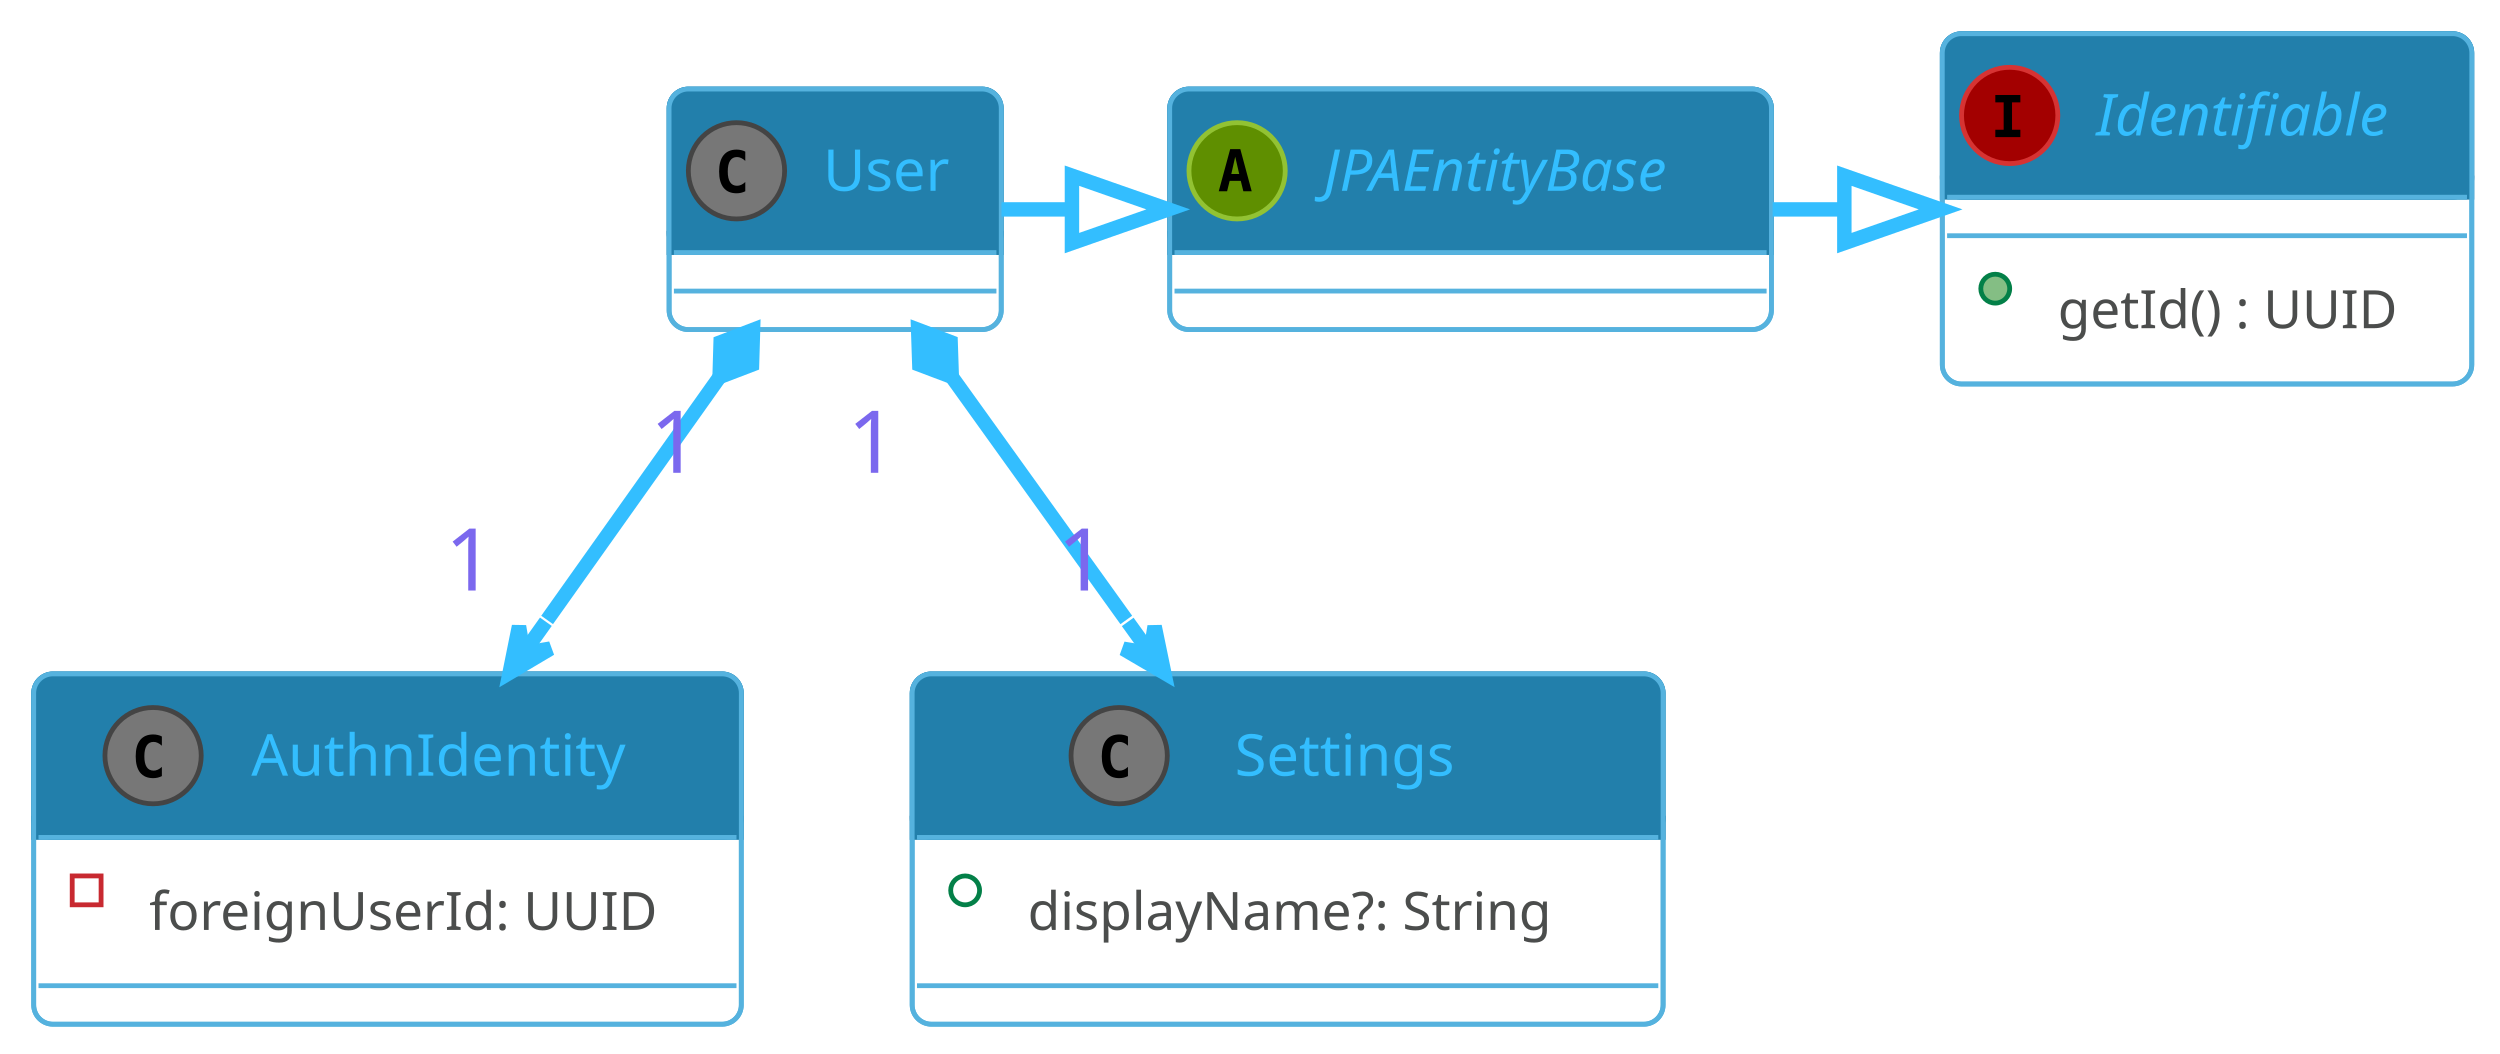
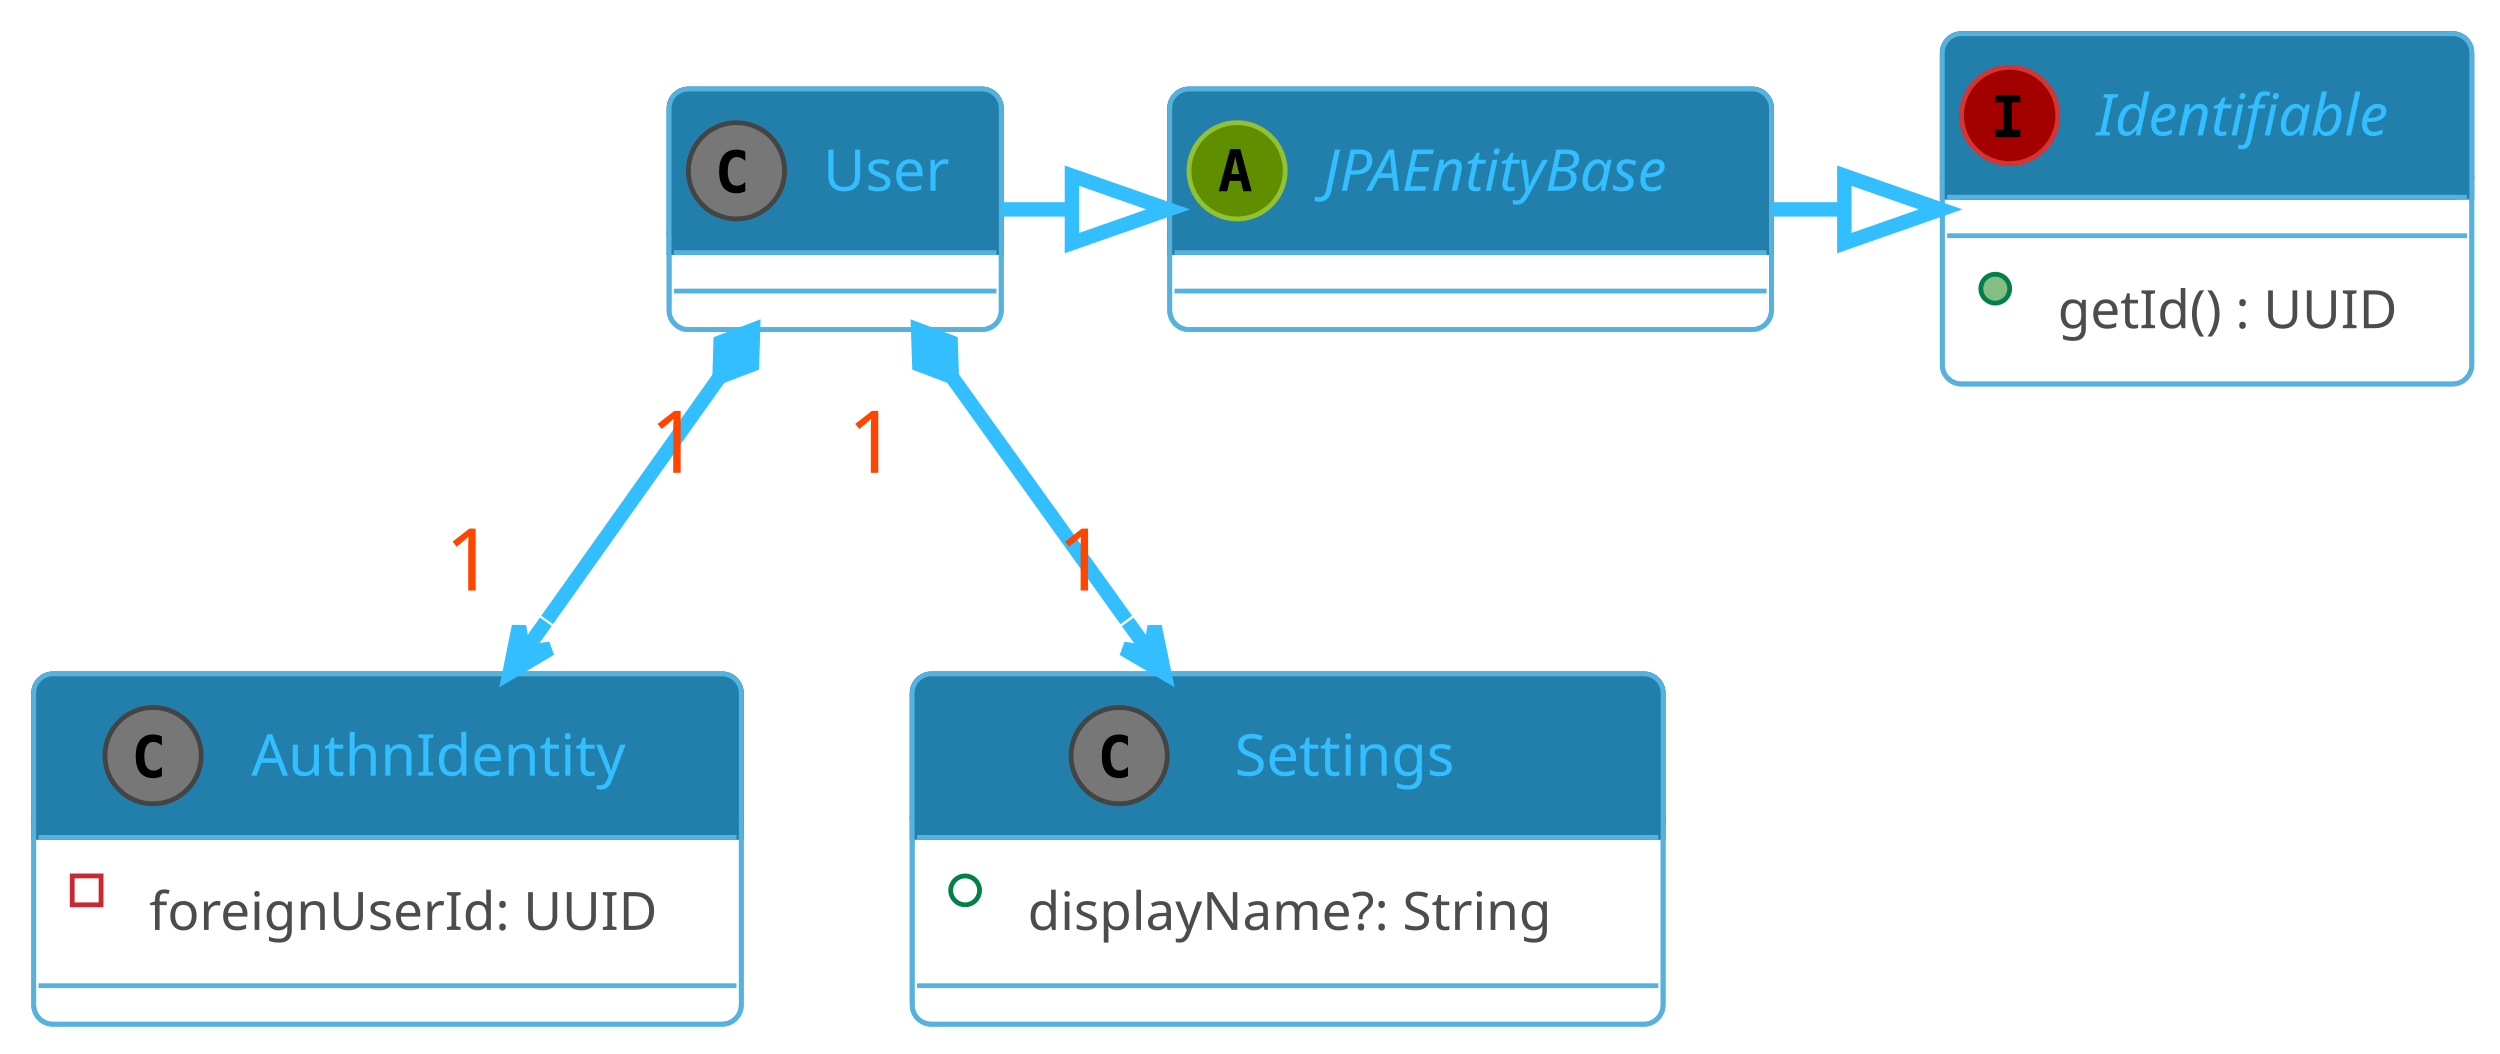
<svg xmlns="http://www.w3.org/2000/svg" contentScriptType="application/ecmascript" contentStyleType="text/css" height="228.125px" preserveAspectRatio="none" style="width:541px;height:228px;background:#00000000;" version="1.1" viewBox="0 0 541 228" width="541.667px" zoomAndPan="magnify">
  <defs />
  <g>
    <rect codeLine="1" height="75.806" id="Identifiable" rx="4.167" ry="4.167" style="stroke:#55B2DE;stroke-width:1.042;fill:none;" width="114.583" x="420.312" y="7.292" />
    <rect fill="#227FAB" height="35.384" rx="4.167" ry="4.167" style="stroke:#227FAB;stroke-width:1.042;" width="114.583" x="420.312" y="7.292" />
    <rect fill="#227FAB" height="4.167" style="stroke:#227FAB;stroke-width:1.042;" width="114.583" x="420.312" y="38.509" />
    <rect codeLine="1" fill="none" height="75.806" id="Identifiable" rx="4.167" ry="4.167" style="stroke:#55B2DE;stroke-width:1.042;" width="114.583" x="420.312" y="7.292" />
    <ellipse cx="434.896" cy="24.984" fill="#A30000" rx="10.417" ry="10.417" style="stroke:#D63333;stroke-width:1.042;" />
    <path d="M431.787,22.152 L431.787,20.557 L437.207,20.557 L437.207,22.152 L435.4,22.152 L435.4,28.076 L437.207,28.076 L437.207,29.671 L431.787,29.671 L431.787,28.076 L433.594,28.076 L433.594,22.152 L431.787,22.152 Z " fill="#000000" />
    <text fill="#33BEFF" font-family="Verdana" font-size="12.5" font-style="italic" lengthAdjust="spacing" textLength="72.917" x="453.646" y="29.311">Identifiable</text>
    <line style="stroke:#55B2DE;stroke-width:1.042;" x1="421.354" x2="533.854" y1="42.676" y2="42.676" />
    <line style="stroke:#55B2DE;stroke-width:1.042;" x1="421.354" x2="533.854" y1="51.009" y2="51.009" />
    <ellipse cx="431.771" cy="62.467" fill="#84BE84" rx="3.125" ry="3.125" style="stroke:#038048;stroke-width:1.042;" />
    <text fill="#4B4D4C" font-family="Verdana" font-size="11.458" lengthAdjust="spacing" textLength="78.125" x="445.312" y="71.02">getId() : UUID</text>
    <rect codeLine="5" height="52.051" id="JPAEntityBase" rx="4.167" ry="4.167" style="stroke:#55B2DE;stroke-width:1.042;fill:none;" width="130.208" x="253.125" y="19.271" />
    <rect fill="#227FAB" height="35.384" rx="4.167" ry="4.167" style="stroke:#227FAB;stroke-width:1.042;" width="130.208" x="253.125" y="19.271" />
    <rect fill="#227FAB" height="4.167" style="stroke:#227FAB;stroke-width:1.042;" width="130.208" x="253.125" y="50.488" />
    <rect codeLine="5" fill="none" height="52.051" id="JPAEntityBase" rx="4.167" ry="4.167" style="stroke:#55B2DE;stroke-width:1.042;" width="130.208" x="253.125" y="19.271" />
    <ellipse cx="267.708" cy="36.963" fill="#5F8F00" rx="10.417" ry="10.417" style="stroke:#92C233;stroke-width:1.042;" />
    <path d="M267.301,33.919 L266.455,37.647 L268.164,37.647 L267.301,33.919 Z M266.211,32.275 L268.408,32.275 L270.866,41.39 L269.059,41.39 L268.506,39.144 L266.097,39.144 L265.544,41.39 L263.737,41.39 L266.211,32.275 Z " fill="#000000" />
    <text fill="#33BEFF" font-family="Verdana" font-size="12.5" font-style="italic" lengthAdjust="spacing" textLength="88.542" x="286.458" y="41.29">JPAEntityBase</text>
    <line style="stroke:#55B2DE;stroke-width:1.042;" x1="254.167" x2="382.292" y1="54.655" y2="54.655" />
    <line style="stroke:#55B2DE;stroke-width:1.042;" x1="254.167" x2="382.292" y1="62.988" y2="62.988" />
    <rect codeLine="7" height="75.806" id="AuthnIdentity" rx="4.167" ry="4.167" style="stroke:#55B2DE;stroke-width:1.042;fill:none;" width="153.125" x="7.292" y="145.833" />
    <rect fill="#227FAB" height="35.384" rx="4.167" ry="4.167" style="stroke:#227FAB;stroke-width:1.042;" width="153.125" x="7.292" y="145.833" />
    <rect fill="#227FAB" height="4.167" style="stroke:#227FAB;stroke-width:1.042;" width="153.125" x="7.292" y="177.051" />
    <rect codeLine="7" fill="none" height="75.806" id="AuthnIdentity" rx="4.167" ry="4.167" style="stroke:#55B2DE;stroke-width:1.042;" width="153.125" x="7.292" y="145.833" />
    <ellipse cx="33.125" cy="163.525" fill="#777777" rx="10.417" ry="10.417" style="stroke:#444444;stroke-width:1.042;" />
    <path d="M35.029,167.952 Q34.606,168.164 34.134,168.278 Q33.662,168.392 33.158,168.392 Q31.302,168.392 30.326,167.188 Q29.365,165.967 29.365,163.672 Q29.365,161.361 30.326,160.156 Q31.302,158.935 33.158,158.935 Q33.662,158.935 34.134,159.049 Q34.622,159.147 35.029,159.375 L35.029,161.377 Q34.574,160.954 34.134,160.758 Q33.695,160.547 33.239,160.547 Q32.246,160.547 31.741,161.344 Q31.237,162.126 31.237,163.672 Q31.237,165.202 31.741,165.983 Q32.246,166.764 33.239,166.764 Q33.695,166.764 34.134,166.569 Q34.574,166.374 35.029,165.951 L35.029,167.952 Z " fill="#000000" />
    <text fill="#33BEFF" font-family="Verdana" font-size="12.5" lengthAdjust="spacing" textLength="86.458" x="54.375" y="167.853">AuthnIdentity</text>
    <line style="stroke:#55B2DE;stroke-width:1.042;" x1="8.333" x2="159.375" y1="181.217" y2="181.217" />
    <rect fill="none" height="6.25" style="stroke:#C82930;stroke-width:1.042;" width="6.25" x="15.625" y="189.551" />
    <text fill="#4B4D4C" font-family="Verdana" font-size="11.458" lengthAdjust="spacing" textLength="116.667" x="32.292" y="201.228">foreignUserId: UUID</text>
    <line style="stroke:#55B2DE;stroke-width:1.042;" x1="8.333" x2="159.375" y1="213.306" y2="213.306" />
    <rect codeLine="11" height="75.806" id="Settings" rx="4.167" ry="4.167" style="stroke:#55B2DE;stroke-width:1.042;fill:none;" width="162.5" x="197.396" y="145.833" />
    <rect fill="#227FAB" height="35.384" rx="4.167" ry="4.167" style="stroke:#227FAB;stroke-width:1.042;" width="162.5" x="197.396" y="145.833" />
    <rect fill="#227FAB" height="4.167" style="stroke:#227FAB;stroke-width:1.042;" width="162.5" x="197.396" y="177.051" />
    <rect codeLine="11" fill="none" height="75.806" id="Settings" rx="4.167" ry="4.167" style="stroke:#55B2DE;stroke-width:1.042;" width="162.5" x="197.396" y="145.833" />
    <ellipse cx="242.188" cy="163.525" fill="#777777" rx="10.417" ry="10.417" style="stroke:#444444;stroke-width:1.042;" />
    <path d="M244.092,167.952 Q243.669,168.164 243.197,168.278 Q242.725,168.392 242.22,168.392 Q240.365,168.392 239.388,167.188 Q238.428,165.967 238.428,163.672 Q238.428,161.361 239.388,160.156 Q240.365,158.935 242.22,158.935 Q242.725,158.935 243.197,159.049 Q243.685,159.147 244.092,159.375 L244.092,161.377 Q243.636,160.954 243.197,160.758 Q242.757,160.547 242.301,160.547 Q241.309,160.547 240.804,161.344 Q240.299,162.126 240.299,163.672 Q240.299,165.202 240.804,165.983 Q241.309,166.764 242.301,166.764 Q242.757,166.764 243.197,166.569 Q243.636,166.374 244.092,165.951 L244.092,167.952 Z " fill="#000000" />
    <text fill="#33BEFF" font-family="Verdana" font-size="12.5" lengthAdjust="spacing" textLength="54.167" x="267.188" y="167.853">Settings</text>
    <line style="stroke:#55B2DE;stroke-width:1.042;" x1="198.438" x2="358.854" y1="181.217" y2="181.217" />
    <ellipse cx="208.854" cy="192.676" rx="3.125" ry="3.125" style="stroke:#038048;stroke-width:1.042;fill:none;" />
    <text fill="#4B4D4C" font-family="Verdana" font-size="11.458" lengthAdjust="spacing" textLength="126.042" x="222.396" y="201.228">displayName?: String</text>
    <line style="stroke:#55B2DE;stroke-width:1.042;" x1="198.438" x2="358.854" y1="213.306" y2="213.306" />
    <rect height="52.051" id="User" rx="4.167" ry="4.167" style="stroke:#55B2DE;stroke-width:1.042;fill:none;" width="71.875" x="144.792" y="19.271" />
    <rect fill="#227FAB" height="35.384" rx="4.167" ry="4.167" style="stroke:#227FAB;stroke-width:1.042;" width="71.875" x="144.792" y="19.271" />
    <rect fill="#227FAB" height="4.167" style="stroke:#227FAB;stroke-width:1.042;" width="71.875" x="144.792" y="50.488" />
    <rect fill="none" height="52.051" id="User" rx="4.167" ry="4.167" style="stroke:#55B2DE;stroke-width:1.042;" width="71.875" x="144.792" y="19.271" />
    <ellipse cx="159.375" cy="36.963" fill="#777777" rx="10.417" ry="10.417" style="stroke:#444444;stroke-width:1.042;" />
    <path d="M161.279,41.39 Q160.856,41.602 160.384,41.715 Q159.912,41.829 159.408,41.829 Q157.552,41.829 156.576,40.625 Q155.615,39.404 155.615,37.109 Q155.615,34.798 156.576,33.594 Q157.552,32.373 159.408,32.373 Q159.912,32.373 160.384,32.487 Q160.872,32.585 161.279,32.812 L161.279,34.815 Q160.824,34.391 160.384,34.196 Q159.945,33.984 159.489,33.984 Q158.496,33.984 157.992,34.782 Q157.487,35.563 157.487,37.109 Q157.487,38.639 157.992,39.421 Q158.496,40.202 159.489,40.202 Q159.945,40.202 160.384,40.007 Q160.824,39.811 161.279,39.388 L161.279,41.39 Z " fill="#000000" />
    <text fill="#33BEFF" font-family="Verdana" font-size="12.5" lengthAdjust="spacing" textLength="30.208" x="178.125" y="41.29">User</text>
    <line style="stroke:#55B2DE;stroke-width:1.042;" x1="145.833" x2="215.625" y1="54.655" y2="54.655" />
    <line style="stroke:#55B2DE;stroke-width:1.042;" x1="145.833" x2="215.625" y1="62.988" y2="62.988" />
    <path codeLine="15" d="M383.594,45.312 C388.708,45.312 393.823,45.312 398.938,45.312 " fill="none" id="JPAEntityBase-to-Identifiable" style="stroke:#33BEFF;stroke-width:3.125;" />
    <polygon fill="none" points="399.115,38.021,419.948,45.312,399.115,52.604,399.115,38.021" style="stroke:#33BEFF;stroke-width:3.125;" />
    <path codeLine="16" d="M216.719,45.312 C221.792,45.312 226.865,45.312 231.938,45.312 " fill="none" id="User-to-JPAEntityBase" style="stroke:#33BEFF;stroke-width:3.125;" />
    <polygon fill="none" points="231.969,38.021,252.802,45.312,231.969,52.604,231.969,38.021" style="stroke:#33BEFF;stroke-width:3.125;" />
    <path codeLine="18" d="M155.72,81.576 C155.72,81.576 130.479,117.146 118.396,134.156 " fill="none" id="User-AuthnIdentity" style="stroke:#33BEFF;stroke-width:3.125;" />
    <polygon fill="#33BEFF" points="110.281,145.583,119.107,140.353,113.297,141.337,112.313,135.527,110.281,145.583" style="stroke:#33BEFF;stroke-width:3.125;" />
    <line style="stroke:#33BEFF;stroke-width:3.125;" x1="113.297" x2="118.125" y1="141.337" y2="134.547" />
    <polygon fill="#33BEFF" points="162.958,71.385,155.942,74.068,155.72,81.576,162.736,78.894,162.958,71.385" style="stroke:#33BEFF;stroke-width:3.125;" />
-     <text fill="#7B68EE" font-family="Verdana" font-size="18.75" lengthAdjust="spacing" textLength="11.458" x="140.64" y="102.308">1</text>
-     <text fill="#7B68EE" font-family="Verdana" font-size="18.75" lengthAdjust="spacing" textLength="11.458" x="96.277" y="127.788">1</text>
+     <text fill="#FF4500" font-family="Verdana" font-size="18.75" lengthAdjust="spacing" textLength="11.458" x="140.64" y="102.308">1</text>
+     <text fill="#FF4500" font-family="Verdana" font-size="18.75" lengthAdjust="spacing" textLength="11.458" x="96.277" y="127.788">1</text>
    <path codeLine="19" d="M205.966,81.548 C205.966,81.548 231.521,117.146 243.729,134.156 " fill="none" id="User-Settings" style="stroke:#33BEFF;stroke-width:3.125;" />
    <polygon fill="#33BEFF" points="251.938,145.583,249.86,135.537,248.902,141.351,243.088,140.393,251.938,145.583" style="stroke:#33BEFF;stroke-width:3.125;" />
    <line style="stroke:#33BEFF;stroke-width:3.125;" x1="248.902" x2="244.036" y1="141.351" y2="134.583" />
    <polygon fill="#33BEFF" points="198.688,71.385,198.939,78.893,205.966,81.548,205.714,74.04,198.688,71.385" style="stroke:#33BEFF;stroke-width:3.125;" />
-     <text fill="#7B68EE" font-family="Verdana" font-size="18.75" lengthAdjust="spacing" textLength="11.458" x="183.403" y="102.308">1</text>
-     <text fill="#7B68EE" font-family="Verdana" font-size="18.75" lengthAdjust="spacing" textLength="11.458" x="228.8" y="127.788">1</text>
+     <text fill="#FF4500" font-family="Verdana" font-size="18.75" lengthAdjust="spacing" textLength="11.458" x="183.403" y="102.308">1</text>
+     <text fill="#FF4500" font-family="Verdana" font-size="18.75" lengthAdjust="spacing" textLength="11.458" x="228.8" y="127.788">1</text>
  </g>
</svg>
